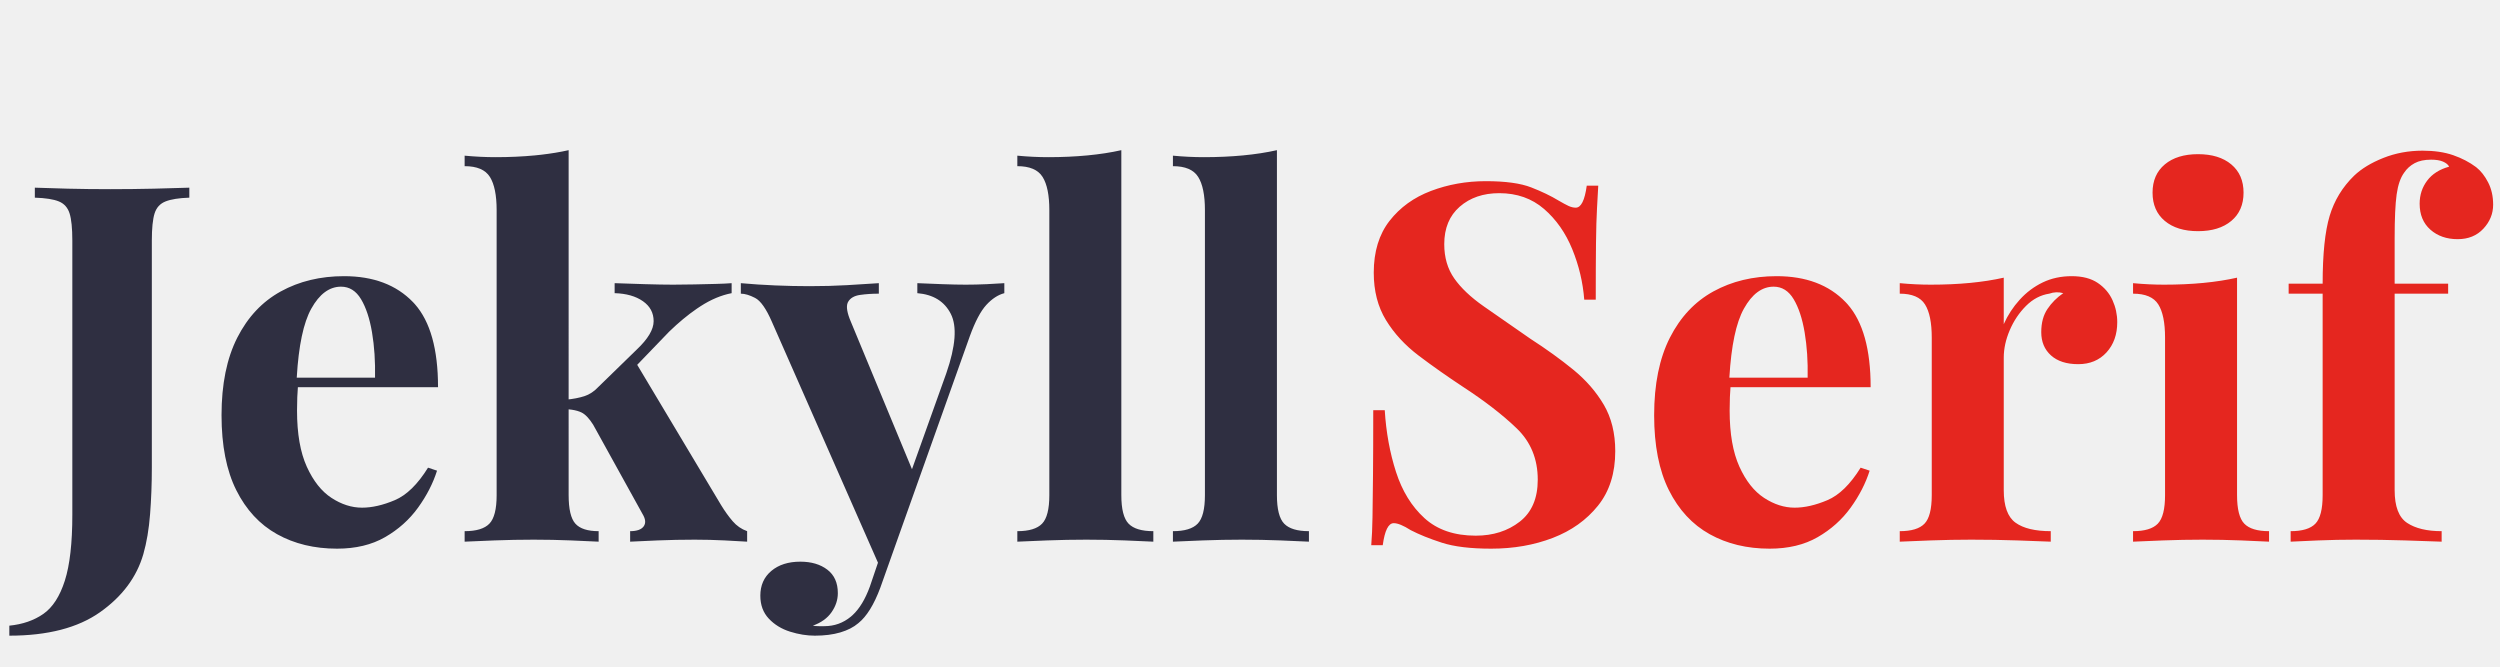
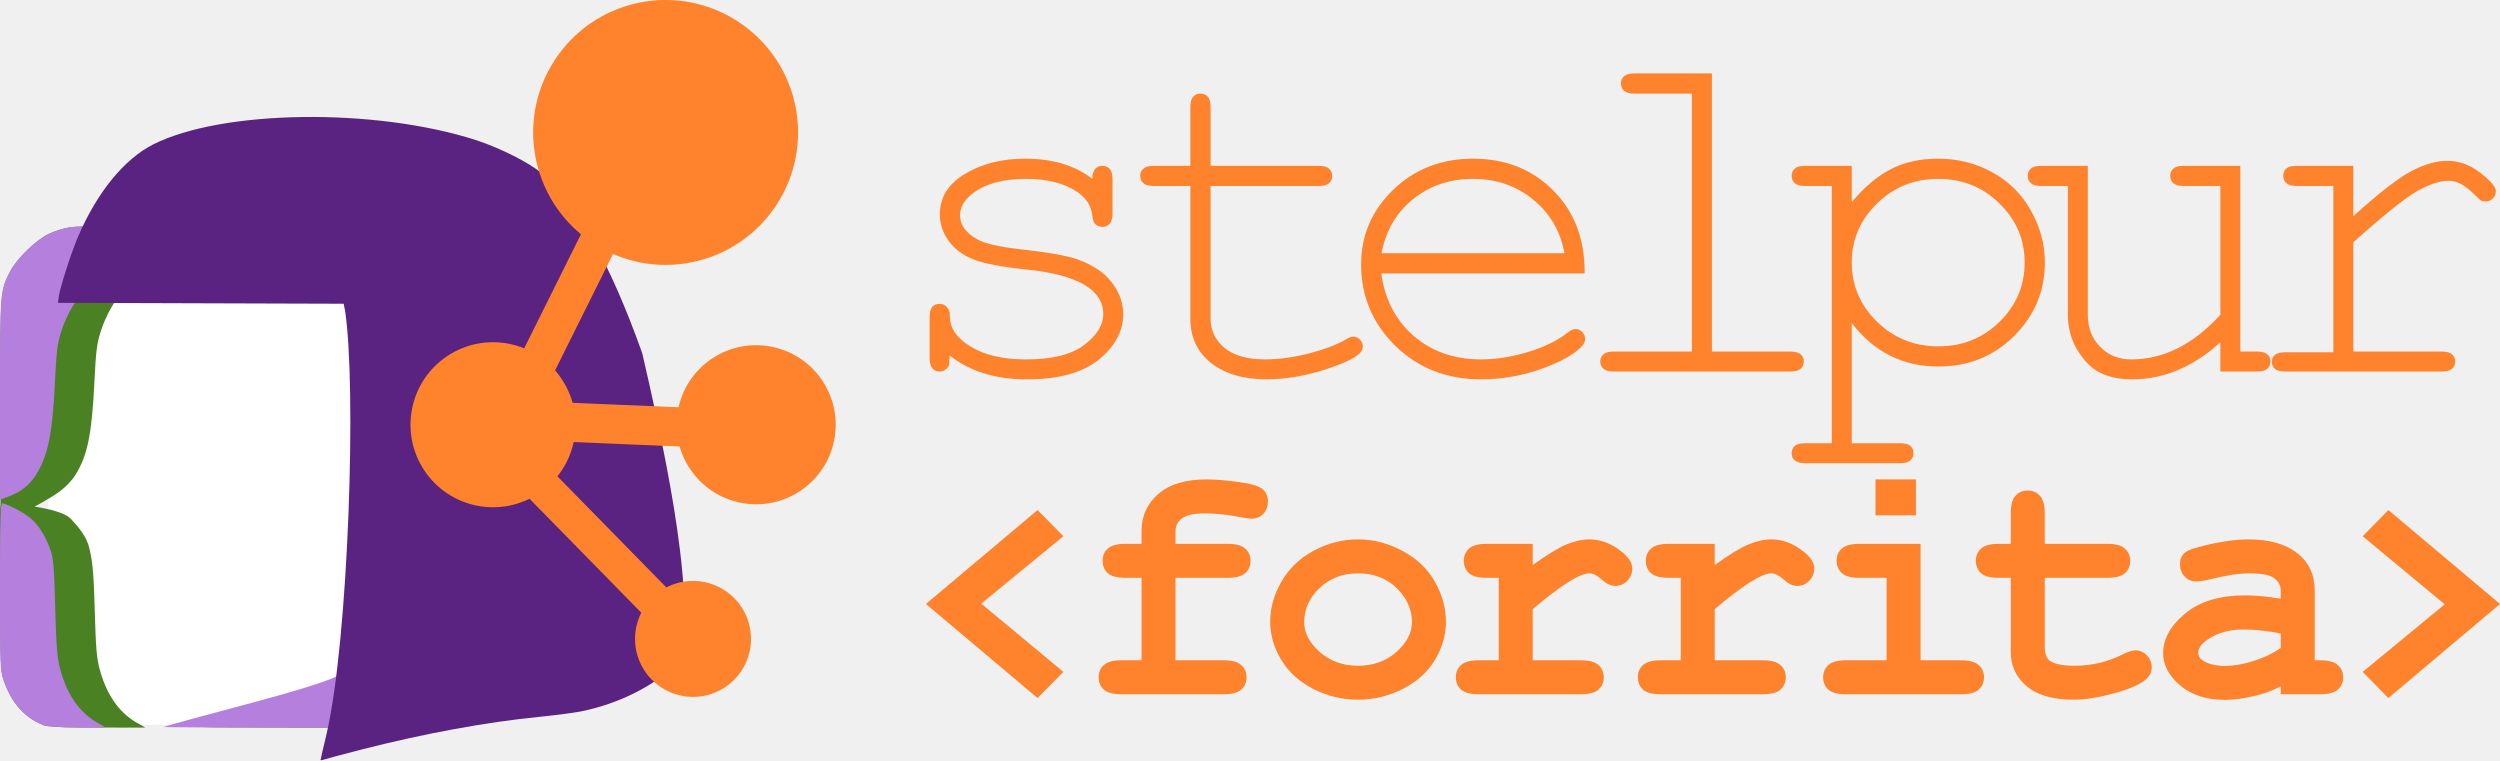
- <svg xmlns="http://www.w3.org/2000/svg" width="240px" height="64px" viewBox="0 0 240 64" version="1.1">
-   <g id="Page-1" stroke="none" stroke-width="1" fill="none" fill-rule="evenodd">
-     <g id="logo" transform="translate(2, 0)" fill-rule="nonzero">
-       <path id="Jekyll" fill="#2f2f41" d="M-1.104,61.024 C2.576,61.024 5.48,60.272 7.608,58.768 C9.736,57.264 11.12,55.408 11.76,53.2 C12.08,52.08 12.296,50.8 12.408,49.36 C12.52,47.92 12.576,46.44 12.576,44.92 L12.576,44.92 L12.576,23.104 C12.576,21.92 12.664,21.048 12.84,20.488 C13.016,19.928 13.368,19.544 13.896,19.336 C14.424,19.128 15.184,19.008 16.176,18.976 L16.176,18.976 L16.176,18.016 C15.28,18.048 14.152,18.08 12.792,18.112 C11.432,18.144 10.032,18.16 8.592,18.16 C7.152,18.16 5.784,18.144 4.488,18.112 C3.192,18.08 2.144,18.048 1.344,18.016 L1.344,18.016 L1.344,18.976 C2.368,19.008 3.136,19.128 3.648,19.336 C4.16,19.544 4.504,19.928 4.68,20.488 C4.856,21.048 4.944,21.92 4.944,23.104 L4.944,23.104 L4.944,49.408 C4.944,52.128 4.704,54.24 4.224,55.744 C3.744,57.248 3.056,58.312 2.16,58.936 C1.264,59.56 0.176,59.936 -1.104,60.064 L-1.104,60.064 L-1.104,61.024 Z M30.355,52.672 C32.147,52.672 33.683,52.304 34.963,51.568 C36.243,50.832 37.299,49.888 38.131,48.736 C38.963,47.584 39.571,46.4 39.955,45.184 L39.955,45.184 L39.091,44.896 C38.099,46.496 37.035,47.536 35.899,48.016 C34.763,48.496 33.715,48.736 32.755,48.736 C31.763,48.736 30.787,48.424 29.827,47.8 C28.867,47.176 28.075,46.176 27.451,44.8 C26.827,43.424 26.515,41.632 26.515,39.424 C26.515,38.976 26.523,38.544 26.539,38.128 C26.555,37.712 26.579,37.312 26.611,36.928 L26.593,37.168 L40.051,37.168 C40.051,33.532 39.309,30.875 37.826,29.197 L37.651,29.008 C36.051,27.344 33.843,26.512 31.027,26.512 C28.755,26.512 26.731,27 24.955,27.976 C23.179,28.952 21.787,30.432 20.779,32.416 C19.771,34.4 19.267,36.88 19.267,39.856 C19.267,42.768 19.739,45.168 20.683,47.056 C21.627,48.944 22.931,50.352 24.595,51.28 C26.259,52.208 28.179,52.672 30.355,52.672 Z M26.49,36.22 C26.669,33.175 27.133,30.979 27.883,29.632 C28.667,28.224 29.619,27.52 30.739,27.52 C31.539,27.52 32.179,27.92 32.659,28.72 C33.139,29.52 33.491,30.584 33.715,31.912 C33.939,33.24 34.035,34.688 34.003,36.256 L34.003,36.256 L26.487,36.256 L26.49,36.22 Z M69.725,52 L69.725,50.992 C69.181,50.8 68.717,50.48 68.333,50.032 C67.949,49.584 67.581,49.072 67.229,48.496 L67.229,48.496 L59.172,35.023 L62.237,31.84 C63.133,30.972 64.016,30.239 64.888,29.64 L65.261,29.392 C66.253,28.752 67.245,28.336 68.237,28.144 L68.237,28.144 L68.237,27.184 C67.853,27.216 67.341,27.24 66.701,27.256 C66.061,27.272 65.381,27.288 64.661,27.304 C63.941,27.32 63.261,27.328 62.621,27.328 C61.885,27.328 60.989,27.312 59.933,27.28 C58.877,27.248 57.901,27.216 57.005,27.184 L57.005,27.184 L57.005,28.144 C58.125,28.176 59.029,28.432 59.717,28.912 C60.405,29.392 60.749,30.032 60.749,30.832 C60.749,31.632 60.205,32.544 59.117,33.568 L59.117,33.568 L55.469,37.12 C55.053,37.568 54.597,37.872 54.101,38.032 C53.605,38.192 53.021,38.304 52.349,38.368 L52.588,38.342 L52.589,14.416 C51.762,14.603 50.869,14.75 49.909,14.859 L49.325,14.92 C48.141,15.032 46.893,15.088 45.581,15.088 C44.621,15.088 43.629,15.04 42.605,14.944 L42.605,14.944 L42.605,15.952 C43.789,15.952 44.597,16.296 45.029,16.984 C45.461,17.672 45.677,18.736 45.677,20.176 L45.677,20.176 L45.677,47.536 C45.677,48.88 45.445,49.792 44.981,50.272 C44.517,50.752 43.725,50.992 42.605,50.992 L42.605,50.992 L42.605,52 C43.245,51.968 44.197,51.928 45.461,51.88 C46.725,51.832 47.981,51.808 49.229,51.808 C50.445,51.808 51.637,51.832 52.805,51.88 C53.973,51.928 54.861,51.968 55.469,52 L55.469,52 L55.469,50.992 C54.413,50.992 53.669,50.752 53.237,50.272 C52.805,49.792 52.589,48.88 52.589,47.536 L52.589,47.536 L52.588,39.298 L52.602,39.298 C53.012,39.336 53.36,39.41 53.648,39.521 L53.813,39.592 C54.181,39.768 54.557,40.16 54.941,40.768 L54.941,40.768 L59.693,49.36 C59.981,49.84 60.013,50.232 59.789,50.536 C59.565,50.84 59.133,50.992 58.493,50.992 L58.493,50.992 L58.493,52 C59.069,51.968 59.949,51.928 61.133,51.88 C62.317,51.832 63.501,51.808 64.685,51.808 C65.645,51.808 66.605,51.832 67.565,51.88 C68.525,51.928 69.245,51.968 69.725,52 L69.725,52 Z M76.224,61.024 C77.152,61.024 77.968,60.92 78.672,60.712 C79.376,60.504 79.952,60.208 80.4,59.824 C81.2,59.184 81.904,58.048 82.512,56.416 L82.512,56.416 L84.336,51.28 L91.104,32.272 C91.616,30.864 92.144,29.864 92.688,29.272 C93.232,28.68 93.808,28.304 94.416,28.144 L94.416,28.144 L94.416,27.184 C94,27.216 93.44,27.248 92.736,27.28 C92.032,27.312 91.36,27.328 90.72,27.328 C90.08,27.328 89.328,27.312 88.464,27.28 C87.6,27.248 86.8,27.216 86.064,27.184 L86.064,27.184 L86.064,28.144 C87.6,28.272 88.672,28.936 89.28,30.136 C89.888,31.336 89.744,33.232 88.848,35.824 L88.848,35.824 L85.55,45.046 L79.68,30.88 C79.325,30.053 79.223,29.451 79.373,29.074 L79.416,28.984 C79.624,28.616 80.008,28.392 80.568,28.312 C81.128,28.232 81.728,28.192 82.368,28.192 L82.368,28.192 L82.368,27.184 C81.408,27.248 80.384,27.312 79.296,27.376 C78.208,27.44 77.008,27.472 75.696,27.472 C74.64,27.472 73.544,27.448 72.408,27.4 C71.272,27.352 70.176,27.28 69.12,27.184 L69.12,27.184 L69.12,28.192 C69.504,28.192 69.96,28.328 70.488,28.6 C71.016,28.872 71.552,29.632 72.096,30.88 L72.096,30.88 L82.285,54.018 L81.504,56.32 C81.061,57.531 80.509,58.442 79.847,59.053 L79.68,59.2 C78.944,59.808 78.096,60.112 77.136,60.112 L77.136,60.112 L76.608,60.112 C76.384,60.112 76.192,60.096 76.032,60.064 C76.832,59.776 77.432,59.344 77.832,58.768 C78.232,58.192 78.432,57.584 78.432,56.944 C78.432,55.952 78.096,55.2 77.424,54.688 C76.752,54.176 75.888,53.92 74.832,53.92 C73.68,53.92 72.752,54.216 72.048,54.808 C71.344,55.4 70.992,56.192 70.992,57.184 C70.992,58.08 71.264,58.816 71.808,59.392 C72.352,59.968 73.032,60.384 73.848,60.64 C74.664,60.896 75.456,61.024 76.224,61.024 Z M108.72,52 L108.72,50.992 C107.6,50.992 106.808,50.752 106.344,50.272 C105.88,49.792 105.648,48.88 105.648,47.536 L105.648,47.536 L105.648,14.416 C104.656,14.64 103.568,14.808 102.384,14.92 C101.2,15.032 99.952,15.088 98.64,15.088 C97.68,15.088 96.688,15.04 95.664,14.944 L95.664,14.944 L95.664,15.952 C96.848,15.952 97.656,16.296 98.088,16.984 C98.52,17.672 98.736,18.736 98.736,20.176 L98.736,20.176 L98.736,47.536 C98.736,48.88 98.504,49.792 98.04,50.272 C97.576,50.752 96.784,50.992 95.664,50.992 L95.664,50.992 L95.664,52 C96.304,51.968 97.256,51.928 98.52,51.88 C99.784,51.832 101.04,51.808 102.288,51.808 C103.536,51.808 104.768,51.832 105.984,51.88 C107.2,51.928 108.112,51.968 108.72,52 L108.72,52 Z M123.657,52 L123.657,50.992 C122.537,50.992 121.745,50.752 121.281,50.272 C120.817,49.792 120.585,48.88 120.585,47.536 L120.585,47.536 L120.585,14.416 C119.593,14.64 118.505,14.808 117.321,14.92 C116.137,15.032 114.889,15.088 113.577,15.088 C112.617,15.088 111.625,15.04 110.601,14.944 L110.601,14.944 L110.601,15.952 C111.785,15.952 112.593,16.296 113.025,16.984 C113.457,17.672 113.673,18.736 113.673,20.176 L113.673,20.176 L113.673,47.536 C113.673,48.88 113.441,49.792 112.977,50.272 C112.513,50.752 111.721,50.992 110.601,50.992 L110.601,50.992 L110.601,52 C111.241,51.968 112.193,51.928 113.457,51.88 C114.721,51.832 115.977,51.808 117.225,51.808 C118.473,51.808 119.705,51.832 120.921,51.88 C122.137,51.928 123.049,51.968 123.657,52 L123.657,52 Z" />
-       <path id="Serif" fill="#E5261F" d="M141.16,52.672 C143.304,52.672 145.272,52.328 147.064,51.64 C148.856,50.952 150.304,49.92 151.408,48.544 C152.512,47.168 153.064,45.424 153.064,43.312 C153.064,41.584 152.696,40.096 151.96,38.848 C151.224,37.6 150.248,36.48 149.032,35.488 C147.816,34.496 146.44,33.504 144.904,32.512 C143.144,31.296 141.648,30.256 140.416,29.392 C139.184,28.528 138.248,27.64 137.608,26.728 C136.968,25.816 136.648,24.72 136.648,23.44 C136.648,21.904 137.144,20.704 138.136,19.84 C139.128,18.976 140.392,18.544 141.928,18.544 C143.624,18.544 145.056,19.048 146.224,20.056 C147.392,21.064 148.296,22.352 148.936,23.92 C149.576,25.488 149.96,27.104 150.088,28.768 L150.088,28.768 L151.192,28.768 C151.192,26.528 151.2,24.72 151.216,23.344 C151.232,21.968 151.264,20.856 151.312,20.008 C151.36,19.16 151.4,18.432 151.432,17.824 L151.432,17.824 L150.328,17.824 C150.136,19.232 149.784,19.936 149.272,19.936 C149.048,19.936 148.816,19.88 148.576,19.768 C148.336,19.656 148.024,19.488 147.64,19.264 C146.904,18.816 146.024,18.392 145,17.992 C143.976,17.592 142.52,17.392 140.632,17.392 C138.776,17.392 137.024,17.704 135.376,18.328 C133.728,18.952 132.4,19.912 131.392,21.208 C130.384,22.504 129.88,24.16 129.88,26.176 C129.88,27.936 130.272,29.456 131.056,30.736 C131.84,32.016 132.888,33.152 134.2,34.144 C135.512,35.136 136.92,36.128 138.424,37.12 C140.536,38.496 142.264,39.832 143.608,41.128 C144.952,42.424 145.624,44.064 145.624,46.048 C145.624,47.84 145.048,49.184 143.896,50.08 C142.744,50.976 141.336,51.424 139.672,51.424 C137.624,51.424 135.984,50.864 134.752,49.744 C133.52,48.624 132.608,47.144 132.016,45.304 C131.424,43.464 131.064,41.488 130.936,39.376 L130.936,39.376 L129.832,39.376 C129.832,41.904 129.824,43.992 129.808,45.64 C129.792,47.288 129.776,48.624 129.76,49.648 C129.744,50.672 129.704,51.568 129.64,52.336 L129.64,52.336 L130.744,52.336 C130.936,50.928 131.288,50.224 131.8,50.224 C132.184,50.224 132.728,50.448 133.432,50.896 C134.232,51.312 135.224,51.712 136.408,52.096 C137.592,52.48 139.176,52.672 141.16,52.672 Z M167.886,52.672 C169.678,52.672 171.214,52.304 172.494,51.568 C173.774,50.832 174.83,49.888 175.662,48.736 C176.494,47.584 177.102,46.4 177.486,45.184 L177.486,45.184 L176.622,44.896 C175.63,46.496 174.566,47.536 173.43,48.016 C172.294,48.496 171.246,48.736 170.286,48.736 C169.294,48.736 168.318,48.424 167.358,47.8 C166.398,47.176 165.606,46.176 164.982,44.8 C164.358,43.424 164.046,41.632 164.046,39.424 C164.046,38.976 164.054,38.544 164.07,38.128 C164.086,37.712 164.11,37.312 164.142,36.928 L164.124,37.168 L177.582,37.168 C177.582,33.532 176.84,30.875 175.357,29.197 L175.182,29.008 C173.582,27.344 171.374,26.512 168.558,26.512 C166.286,26.512 164.262,27 162.486,27.976 C160.71,28.952 159.318,30.432 158.31,32.416 C157.302,34.4 156.798,36.88 156.798,39.856 C156.798,42.768 157.27,45.168 158.214,47.056 C159.158,48.944 160.462,50.352 162.126,51.28 C163.79,52.208 165.71,52.672 167.886,52.672 Z M164.021,36.22 C164.2,33.175 164.664,30.979 165.414,29.632 C166.198,28.224 167.15,27.52 168.27,27.52 C169.07,27.52 169.71,27.92 170.19,28.72 C170.67,29.52 171.022,30.584 171.246,31.912 C171.47,33.24 171.566,34.688 171.534,36.256 L171.534,36.256 L164.018,36.256 L164.021,36.22 Z M194.872,52 L194.872,50.992 C193.368,50.992 192.24,50.72 191.488,50.176 C190.736,49.632 190.36,48.592 190.36,47.056 L190.36,47.056 L190.36,34.336 C190.36,33.472 190.552,32.592 190.936,31.696 C191.32,30.8 191.84,30.024 192.496,29.368 C193.152,28.712 193.896,28.32 194.728,28.192 C195.176,28.032 195.624,28.016 196.072,28.144 C195.464,28.56 194.96,29.064 194.56,29.656 C194.16,30.248 193.96,30.992 193.96,31.888 C193.96,32.816 194.272,33.56 194.896,34.12 C195.52,34.68 196.392,34.96 197.512,34.96 C198.632,34.96 199.536,34.584 200.224,33.832 C200.912,33.08 201.256,32.112 201.256,30.928 C201.256,30.192 201.104,29.488 200.8,28.816 C200.496,28.144 200.024,27.592 199.384,27.16 C198.744,26.728 197.912,26.512 196.888,26.512 C195.864,26.512 194.936,26.712 194.104,27.112 C193.272,27.512 192.536,28.064 191.896,28.768 C191.256,29.472 190.744,30.256 190.36,31.12 L190.36,31.12 L190.36,26.656 C189.368,26.88 188.288,27.048 187.12,27.16 C185.952,27.272 184.696,27.328 183.352,27.328 C182.392,27.328 181.4,27.28 180.376,27.184 L180.376,27.184 L180.376,28.192 C181.56,28.192 182.368,28.536 182.8,29.224 C183.232,29.912 183.448,30.976 183.448,32.416 L183.448,32.416 L183.448,47.536 C183.448,48.88 183.216,49.792 182.752,50.272 C182.288,50.752 181.496,50.992 180.376,50.992 L180.376,50.992 L180.376,52 C181.048,51.968 182.04,51.928 183.352,51.88 C184.664,51.832 185.96,51.808 187.24,51.808 C188.776,51.808 190.248,51.832 191.656,51.88 C193.064,51.928 194.136,51.968 194.872,52 L194.872,52 Z M209.013,22.192 C210.357,22.192 211.421,21.864 212.205,21.208 C212.989,20.552 213.381,19.648 213.381,18.496 C213.381,17.344 212.989,16.44 212.205,15.784 C211.421,15.128 210.357,14.8 209.013,14.8 C207.669,14.8 206.605,15.128 205.821,15.784 C205.037,16.44 204.645,17.344 204.645,18.496 C204.645,19.648 205.037,20.552 205.821,21.208 C206.605,21.864 207.669,22.192 209.013,22.192 Z M215.829,52 L215.829,50.992 C214.709,50.992 213.917,50.752 213.453,50.272 C212.989,49.792 212.757,48.88 212.757,47.536 L212.757,47.536 L212.757,26.656 C211.765,26.88 210.685,27.048 209.517,27.16 C208.349,27.272 207.093,27.328 205.749,27.328 C204.789,27.328 203.797,27.28 202.773,27.184 L202.773,27.184 L202.773,28.192 C203.957,28.192 204.765,28.536 205.197,29.224 C205.629,29.912 205.845,30.976 205.845,32.416 L205.845,32.416 L205.845,47.536 C205.845,48.88 205.613,49.792 205.149,50.272 C204.685,50.752 203.893,50.992 202.773,50.992 L202.773,50.992 L202.773,52 C203.413,51.968 204.373,51.928 205.653,51.88 C206.933,51.832 208.197,51.808 209.445,51.808 C210.693,51.808 211.925,51.832 213.141,51.88 C214.357,51.928 215.253,51.968 215.829,52 L215.829,52 Z M232.398,52 L232.398,50.992 C230.99,50.992 229.886,50.728 229.086,50.2 C228.286,49.672 227.886,48.624 227.886,47.056 L227.886,47.056 L227.886,28.192 L233.022,28.192 L233.022,27.232 L227.886,27.232 L227.886,22.864 C227.886,20.976 227.95,19.576 228.078,18.664 C228.206,17.752 228.446,17.056 228.798,16.576 C229.054,16.192 229.39,15.888 229.806,15.664 C230.222,15.44 230.75,15.328 231.39,15.328 C231.87,15.328 232.254,15.392 232.542,15.52 C232.83,15.648 233.022,15.808 233.118,16 C232.19,16.256 231.486,16.704 231.006,17.344 C230.526,17.984 230.286,18.72 230.286,19.552 C230.286,20.608 230.63,21.44 231.318,22.048 C232.006,22.656 232.878,22.96 233.934,22.96 C234.958,22.96 235.782,22.624 236.406,21.952 C237.03,21.28 237.342,20.512 237.342,19.648 C237.342,18.848 237.182,18.136 236.862,17.512 C236.542,16.888 236.158,16.4 235.71,16.048 C235.07,15.568 234.334,15.184 233.502,14.896 C232.67,14.608 231.694,14.464 230.574,14.464 C229.23,14.464 227.974,14.696 226.806,15.16 C225.638,15.624 224.702,16.192 223.998,16.864 C222.878,17.952 222.094,19.24 221.646,20.728 C221.198,22.216 220.974,24.384 220.974,27.232 L220.974,27.232 L217.71,27.232 L217.71,28.192 L220.974,28.192 L220.974,47.536 C220.974,48.88 220.742,49.792 220.278,50.272 C219.814,50.752 219.022,50.992 217.902,50.992 L217.902,50.992 L217.902,52 C218.51,51.968 219.398,51.928 220.566,51.88 C221.734,51.832 222.926,51.808 224.142,51.808 C225.806,51.808 227.39,51.832 228.894,51.88 C230.398,51.928 231.566,51.968 232.398,52 L232.398,52 Z" />
+ <svg xmlns="http://www.w3.org/2000/svg" width="279.838mm" height="85.098mm" viewBox="0 0 279.838 85.098" version="1.1" id="svg93374">
+   <defs id="defs93371" />
+   <g id="layer1" transform="translate(-7.881616,-21.88799)">
+     <rect style="fill:#ffffff;fill-opacity:1;stroke:none;stroke-width:1.04;stroke-linecap:round;stroke-linejoin:round;stroke-dasharray:none;stroke-opacity:1;stop-color:#000000" id="rect37992-9-5-0-0-5-3-2-5-7-2" width="45.058" height="51.83" x="13.258" y="51.188" ry="1.673" />
+     <path style="display:inline;fill:#4a8123;fill-opacity:1;stroke-width:0.199" d="M 12.796,103.072 C 10.654,102.232 9.181,100.582 8.308,98.045 7.936,96.965 7.913,96.348 7.913,87.562 c 0,-7.336 -0.111,-9.335 0.084,-9.335 0.474,0 6.479,0.332 7.811,1.737 0.833,0.878 1.809,2.016 2.09,3.345 0.234,1.108 0.448,1.783 0.58,6.576 0.123,4.478 0.217,5.637 0.558,6.906 0.756,2.814 2.149,4.839 4.1,5.958 l 1.019,0.585 -7.573,-0.013 c -1.941,-0.008 -3.423,-0.105 -3.787,-0.248 z m 17.853,0.19 c 0.046,-0.041 1.473,-0.452 3.172,-0.913 6.377,-1.732 11.409,-4.394 13.221,-5.538 0.826,-0.522 2.088,-2.048 2.735,-3.309 0.197,-0.384 0.368,-2.625 1.05,-4.578 0.683,-1.953 1.396,-3.722 1.585,-3.931 0.189,-0.209 0.735,-0.569 1.213,-0.801 1.18,-0.571 2.825,-2.443 3.724,-4.236 3.64,-7.267 3.831,-18.301 0.434,-25.047 -1.895,-3.764 -4.643,-6.061 -8.675,-7.253 l -1.686,-0.498 8.522,-0.011 7.763,-0.011 v 25.464 25.464 c -0.012,2.319 -1.645,3.904 -3.53,4.799 l -0.996,0.469 -16.325,0.002 c -8.979,0.002 -12.252,-0.032 -12.206,-0.072 z M 7.915,66.616 C 7.893,54.513 7.922,54.455 9.007,52.319 9.747,50.863 11.888,48.773 13.37,48.061 c 0.645,-0.31 1.721,-0.643 2.392,-0.74 1.758,-0.254 22.814,-0.196 21.647,0.061 -0.493,0.108 -1.839,0.402 -2.989,0.652 -1.151,0.25 -2.945,0.78 -3.986,1.179 -1.042,0.398 -2.476,0.945 -3.189,1.216 -3.836,1.457 -6.84,4.638 -8.091,8.567 -0.43,1.351 -0.537,2.204 -0.701,5.58 -0.287,5.932 -0.779,8.338 -2.148,10.496 -1,1.53 -2.392,2.286 -3.63,3.016 -1.374,0.819 -4.735,2.291 -4.735,2.291 z" id="path295-0-2-2-8-83-7-4-5-1-1-3-4-1-7" />
+     <path style="display:inline;fill:#b57fdd;fill-opacity:1;stroke-width:0.199" d="m 12.764,103.072 c -2.141,-0.84 -3.615,-2.49 -4.488,-5.028 -0.372,-1.08 -0.395,-1.696 -0.395,-10.483 0,-7.336 0.053,-9.335 0.249,-9.335 0.474,0 2.643,1.155 3.262,1.737 0.882,0.829 1.589,1.961 2.09,3.345 0.385,1.065 0.448,1.783 0.58,6.576 0.123,4.478 0.217,5.637 0.558,6.906 0.756,2.814 2.149,4.839 4.1,5.958 l 1.019,0.585 -3.189,-0.013 c -1.94,-0.008 -3.423,-0.105 -3.786,-0.248 z m 13.469,0.19 c 0.046,-0.041 1.473,-0.452 3.172,-0.913 6.377,-1.732 14.786,-3.845 16.599,-4.99 0.826,-0.522 2.198,-2.926 2.845,-4.187 0.197,-0.384 0.917,-2.296 1.599,-4.249 0.683,-1.953 1.396,-3.722 1.585,-3.931 0.189,-0.209 0.735,-0.569 1.213,-0.801 1.18,-0.571 2.825,-2.443 3.724,-4.236 3.64,-7.267 3.831,-18.301 0.434,-25.047 -1.895,-3.764 -4.643,-6.061 -8.675,-7.253 l -1.686,-0.498 8.522,-0.011 8.143,-0.011 v 25.464 25.464 c 0.029,2.852 -2.347,5.181 -4.567,5.27 l -0.34,-0.002 -16.325,0.002 c -8.979,0.002 -16.288,-0.032 -16.242,-0.072 z M 7.884,66.616 c 0.002,-12.103 0.006,-12.162 1.092,-14.297 0.74,-1.456 2.881,-3.546 4.362,-4.259 0.645,-0.31 1.721,-0.643 2.392,-0.74 1.758,-0.254 18.429,-0.196 17.263,0.061 -0.493,0.108 -1.838,0.402 -2.989,0.652 -1.151,0.25 -2.945,0.78 -3.986,1.179 -1.041,0.398 -2.476,0.945 -3.189,1.216 -3.836,1.457 -6.84,4.638 -8.091,8.567 -0.43,1.351 -0.537,2.204 -0.701,5.58 -0.287,5.932 -0.779,8.338 -2.148,10.496 -0.702,1.106 -1.657,1.862 -2.999,2.372 l -1.008,0.383 z" id="path295-7-5-0-6-9-7-9-3-0-5-6-4-5" />
+     <path style="fill:#5a2381;fill-opacity:1;stroke-width:0.199" d="m 43.763,106.953 c 0,-0.056 0.311,-1.404 0.692,-2.996 2.438,-10.587 3.354,-38.714 2.048,-47.323 l -0.158,-0.746 -15.984,-0.051 -15.984,-0.051 0.07,-0.598 c 0.119,-1.026 1.387,-4.988 2.199,-6.87 2.126,-4.931 5.156,-8.638 8.394,-10.269 7.714,-3.886 24.781,-4.117 36.086,-0.489 2.663,0.855 6.058,2.563 7.368,3.709 3.983,3.481 7.741,10.201 11.282,20.176 1.851,8.09 6.134,26.349 4.287,34.438 -2.958,2.79 -6.819,4.747 -11.103,5.627 -0.767,0.158 -2.875,0.434 -4.683,0.615 -6.054,0.605 -12.916,1.868 -20.029,3.688 -2.083,0.533 -3.944,1.03 -4.135,1.105 -0.192,0.075 -0.349,0.09 -0.349,0.035 z" id="path295-8-15-6-7-1-5-0-6-6-4-4-6-0-6" />
+     <path style="color:#000000;fill:#ff822c;fill-opacity:1;stroke-width:0.199;stroke-linecap:round;stroke-linejoin:round;-inkscape-stroke:none" d="m 67.129,66.776 a 2.192,2.192 0 0 0 -2.282,2.099 2.192,2.192 0 0 0 2.099,2.282 l 22.293,0.928 a 2.192,2.192 0 0 0 2.281,-2.099 2.192,2.192 0 0 0 -2.099,-2.281 z" id="path15924-7-9-9-1-9-9-1-0-1-2-0-5-5-0" />
+     <path id="path2404-3-4-2-8-0-0-8-2-2-8-1-2-1" style="fill:#ff822c;fill-opacity:1;stroke-width:2.875;stroke-linecap:round;stroke-linejoin:round;stop-color:#000000" d="M 70.728,64.273 A 9.236,9.236 0 0 1 68.224,77.092 9.236,9.236 0 0 1 55.405,74.588 9.236,9.236 0 0 1 57.909,61.769 9.236,9.236 0 0 1 70.728,64.273 Z" />
+     <path style="color:#000000;fill:#ff822c;fill-opacity:1;stroke-width:0.199;stroke-linecap:round;stroke-linejoin:round;-inkscape-stroke:none" d="m 66.371,72.057 a 1.993,1.993 0 0 0 -1.415,0.57 1.993,1.993 0 0 0 -0.028,2.818 l 15.621,15.931 a 1.993,1.993 0 0 0 2.818,0.028 1.993,1.993 0 0 0 0.027,-2.818 L 67.774,72.655 a 1.993,1.993 0 0 0 -1.403,-0.597 z" id="path15924-7-9-9-1-2-8-1-9-7-4-7-8-3-8-5" />
+     <path id="path2404-3-4-2-2-2-1-1-2-1-6-5-1-7-4" style="fill:#ff822c;fill-opacity:1;stroke-width:2.021;stroke-linecap:round;stroke-linejoin:round;stop-color:#000000" d="m 83.705,87.152 a 6.492,6.492 0 0 1 8.002,4.501 6.492,6.492 0 0 1 -4.501,8.002 6.492,6.492 0 0 1 -8.002,-4.501 6.492,6.492 0 0 1 4.501,-8.002 z" />
+     <path style="color:#000000;fill:#ff822c;fill-opacity:1;stroke:none;stroke-width:3.196;stroke-linecap:round;stroke-linejoin:round;stroke-dasharray:none" d="M 99.907,64.459 A 8.903,8.903 0 0 1 97.493,76.816 8.903,8.903 0 0 1 85.136,74.402 8.903,8.903 0 0 1 87.55,62.045 8.903,8.903 0 0 1 99.907,64.459 Z" id="path47726-07-8-2-5-6-1-9-7-6-6" />
+     <path style="color:#000000;fill:#ff822c;fill-opacity:1;stroke-width:0.199;stroke-linecap:round;stroke-linejoin:round;-inkscape-stroke:none" d="M 81.245,36.067 A 2.098,2.098 0 0 0 78.432,37.01 L 62.814,68.401 a 2.098,2.098 0 0 0 0.943,2.812 2.098,2.098 0 0 0 2.813,-0.943 L 82.188,38.879 a 2.098,2.098 0 0 0 -0.943,-2.812 z" id="path15924-0-2-7-83-3-7-8-1-7-8-4-8-7" />
+     <path id="path2404-0-9-5-5-2-2-6-4-4-6-8-0-3-6-8" style="fill:#ff822c;fill-opacity:1;stroke:none;stroke-width:4.783;stroke-linecap:round;stroke-linejoin:round;stroke-opacity:1" d="M 96.888,33.626 A 14.825,14.825 0 0 1 85.475,51.212 14.825,14.825 0 0 1 67.889,39.799 14.825,14.825 0 0 1 79.302,22.213 14.825,14.825 0 0 1 96.888,33.626 Z" />
+     <g aria-label="stelpur &lt;forrita&gt;" id="text89143-1-5-4-9-7-8-9" style="font-size:210.52px;font-family:'Arial Rounded MT Bold';-inkscape-font-specification:'Arial Rounded MT Bold, ';letter-spacing:-13.381px;fill:#ff822c;stroke-width:8.028;stroke-linecap:round;stroke-linejoin:round;stop-color:#000000" transform="matrix(0.1905632,0,0,0.1905632,-1588.119,-489.8151)">
+       <path d="m 8984.626,3095.241 -65.574,-55.261 65.574,-55.164 15.177,15.372 -48.256,39.597 48.256,40.084 z" style="font-weight:bold;font-family:Consolas;-inkscape-font-specification:'Consolas Bold';stroke-width:7.599" id="path91536-6-6" />
+       <path d="m 9065.653,3024.609 v 48.451 h 28.409 q 7.199,0 10.216,2.821 3.113,2.724 3.113,7.199 0,4.378 -3.113,7.199 -3.016,2.724 -10.216,2.724 h -60.223 q -7.199,0 -10.313,-2.724 -3.016,-2.821 -3.016,-7.297 0,-4.378 3.016,-7.102 3.113,-2.821 10.313,-2.821 h 11.87 v -48.451 h -9.534 q -7.199,0 -10.313,-2.724 -3.016,-2.821 -3.016,-7.297 0,-4.378 3.016,-7.102 3.113,-2.821 10.313,-2.821 h 9.534 v -7.589 q 0,-13.037 9.729,-21.599 9.826,-8.659 28.409,-8.659 8.27,0 19.069,1.557 10.896,1.46 13.912,4.184 3.113,2.724 3.113,7.005 0,4.573 -2.724,7.491 -2.724,2.821 -6.713,2.821 -1.848,0 -5.545,-0.681 -12.356,-2.432 -21.89,-2.432 -9.924,0 -13.718,3.016 -3.697,2.919 -3.697,7.297 v 7.589 h 30.744 q 7.199,0 10.216,2.821 3.113,2.724 3.113,7.199 0,4.378 -3.113,7.2 -3.016,2.724 -10.216,2.724 z" style="font-weight:bold;font-family:'Courier New';-inkscape-font-specification:'Courier New Bold';text-align:center;text-anchor:middle;stroke-width:7.599" id="path91533-4-5" />
+       <path d="m 9224.511,3050.488 q 0,11.48 -6.421,22.279 -6.324,10.702 -18.971,17.123 -12.55,6.324 -26.268,6.324 -13.621,0 -26.074,-6.226 -12.453,-6.324 -18.972,-17.123 -6.518,-10.799 -6.518,-22.571 0,-11.967 6.616,-23.447 6.616,-11.578 18.972,-18.193 12.453,-6.616 25.977,-6.616 13.621,0 26.171,6.81 12.648,6.713 19.069,18.193 6.421,11.383 6.421,23.447 z m -19.945,0.097 q 0,-9.632 -6.908,-17.707 -9.437,-10.897 -24.809,-10.897 -13.523,0 -22.572,8.659 -9.048,8.659 -9.048,20.042 0,9.34 9.145,17.512 9.145,8.075 22.474,8.075 13.426,0 22.571,-8.075 9.145,-8.172 9.145,-17.61 z" style="font-weight:bold;font-family:'Courier New';-inkscape-font-specification:'Courier New Bold';text-align:center;text-anchor:middle;stroke-width:7.599" id="path91530-2-4" />
+       <path d="m 9275.475,3004.664 v 12.453 q 12.55,-9.048 19.75,-12.064 7.297,-3.016 13.621,-3.016 9.729,0 18.874,7.199 6.226,4.865 6.226,9.924 0,4.281 -3.016,7.297 -2.919,2.919 -7.102,2.919 -3.697,0 -7.783,-3.697 -4.086,-3.697 -7.297,-3.697 -4.183,0 -12.55,5.254 -8.27,5.254 -20.723,15.761 v 30.063 h 28.409 q 7.199,0 10.215,2.821 3.113,2.724 3.113,7.199 0,4.378 -3.113,7.199 -3.016,2.724 -10.215,2.724 h -60.223 q -7.2,0 -10.313,-2.724 -3.016,-2.821 -3.016,-7.297 0,-4.378 3.016,-7.102 3.113,-2.821 10.313,-2.821 h 11.869 v -48.451 h -7.199 q -7.2,0 -10.313,-2.724 -3.016,-2.821 -3.016,-7.297 0,-4.378 3.016,-7.102 3.113,-2.821 10.313,-2.821 z" style="font-weight:bold;font-family:'Courier New';-inkscape-font-specification:'Courier New Bold';text-align:center;text-anchor:middle;stroke-width:7.599" id="path91527-1-8" />
+       <path d="m 9382.38,3004.664 v 12.453 q 12.55,-9.048 19.75,-12.064 7.297,-3.016 13.621,-3.016 9.729,0 18.874,7.199 6.227,4.865 6.227,9.924 0,4.281 -3.016,7.297 -2.919,2.919 -7.102,2.919 -3.697,0 -7.783,-3.697 -4.086,-3.697 -7.297,-3.697 -4.184,0 -12.55,5.254 -8.27,5.254 -20.723,15.761 v 30.063 h 28.409 q 7.2,0 10.216,2.821 3.113,2.724 3.113,7.199 0,4.378 -3.113,7.199 -3.016,2.724 -10.216,2.724 h -60.223 q -7.199,0 -10.313,-2.724 -3.016,-2.821 -3.016,-7.297 0,-4.378 3.016,-7.102 3.113,-2.821 10.313,-2.821 h 11.869 v -48.451 h -7.199 q -7.199,0 -10.313,-2.724 -3.016,-2.821 -3.016,-7.297 0,-4.378 3.016,-7.102 3.113,-2.821 10.313,-2.821 z" style="font-weight:bold;font-family:'Courier New';-inkscape-font-specification:'Courier New Bold';text-align:center;text-anchor:middle;stroke-width:7.599" id="path91524-2-9" />
+       <path d="m 9500.572,2966.818 v 21.112 h -23.739 v -21.112 z m 2.724,37.846 v 68.395 h 23.933 q 7.199,0 10.216,2.821 3.113,2.724 3.113,7.199 0,4.378 -3.113,7.199 -3.016,2.724 -10.216,2.724 h -67.811 q -7.2,0 -10.313,-2.724 -3.016,-2.821 -3.016,-7.297 0,-4.378 3.016,-7.102 3.113,-2.821 10.313,-2.821 h 23.933 v -48.451 h -16.053 q -7.102,0 -10.215,-2.724 -3.113,-2.821 -3.113,-7.297 0,-4.378 3.016,-7.102 3.113,-2.821 10.313,-2.821 z" style="font-weight:bold;font-family:'Courier New';-inkscape-font-specification:'Courier New Bold';text-align:center;text-anchor:middle;stroke-width:7.599" id="path91521-3-1" />
+       <path d="m 9576.246,3024.609 v 39.986 q 0,6.421 2.627,8.464 4.086,3.211 14.594,3.211 15.275,0 28.214,-6.519 4.962,-2.53 7.783,-2.53 3.892,0 6.713,2.919 2.919,2.919 2.919,7.102 0,3.892 -3.113,6.713 -4.767,4.573 -18.875,8.464 -14.01,3.794 -23.642,3.794 -18.582,0 -27.922,-7.978 -9.243,-8.075 -9.243,-19.75 v -43.878 h -7.199 q -7.199,0 -10.313,-2.724 -3.016,-2.821 -3.016,-7.297 0,-4.378 3.016,-7.102 3.113,-2.821 10.313,-2.821 h 7.199 v -17.999 q 0,-7.199 2.724,-10.216 2.821,-3.113 7.297,-3.113 4.378,0 7.102,3.113 2.821,3.016 2.821,10.216 v 17.999 h 36.873 q 7.199,0 10.216,2.821 3.113,2.724 3.113,7.199 0,4.378 -3.113,7.2 -3.016,2.724 -10.216,2.724 z" style="font-weight:bold;font-family:'Courier New';-inkscape-font-specification:'Courier New Bold';text-align:center;text-anchor:middle;stroke-width:7.599" id="path91518-0-2" />
+       <path d="m 9714.861,3093.004 v -4.67 q -7.491,3.989 -16.539,5.935 -9.048,2.043 -16.442,2.043 -16.053,0 -26.074,-8.464 -10.021,-8.562 -10.021,-18.874 0,-12.551 12.745,-23.252 12.842,-10.799 35.414,-10.799 9.048,0 20.918,1.946 V 3032.1 q 0,-4.475 -3.892,-7.297 -3.794,-2.821 -14.594,-2.821 -8.854,0 -22.961,3.502 -5.254,1.265 -8.172,1.265 -3.989,0 -6.81,-2.821 -2.724,-2.919 -2.724,-7.394 0,-2.53 0.973,-4.378 0.973,-1.849 2.724,-2.919 1.751,-1.167 7.297,-2.724 7.394,-2.043 15.08,-3.211 7.686,-1.265 13.912,-1.265 18.582,0 28.798,8.075 10.313,7.978 10.313,21.89 v 41.056 h 3.405 q 7.2,0 10.216,2.821 3.113,2.724 3.113,7.199 0,4.378 -3.113,7.199 -3.016,2.724 -10.216,2.724 z m 0,-35.706 q -11.967,-2.335 -22.085,-2.335 -12.161,0 -20.918,5.935 -5.448,3.794 -5.448,7.686 0,2.821 2.627,4.573 4.865,3.211 13.329,3.211 7.199,0 16.248,-2.821 9.145,-2.821 16.247,-7.686 z" style="font-weight:bold;font-family:'Courier New';-inkscape-font-specification:'Courier New Bold';text-align:center;text-anchor:middle;stroke-width:7.599" id="path91515-0-8" />
+       <path d="m 9778.084,2984.817 65.574,55.164 -65.574,55.261 -15.08,-15.372 48.159,-39.694 -48.159,-39.986 z" style="font-weight:bold;font-family:Consolas;-inkscape-font-specification:'Consolas Bold';stroke-width:7.599" id="path91512-4-3" />
+     </g>
+     <g aria-label="stelpur" id="text89143-1-5-4-3-1" style="font-size:54.455px;font-family:'Arial Rounded MT Bold';-inkscape-font-specification:'Arial Rounded MT Bold, ';letter-spacing:-7.478px;fill:#ff822c;stroke-width:2.077;stroke-linecap:round;stroke-linejoin:round;stop-color:#000000">
+       <path d="m 130.153,41.91 q 0,-0.771 0.319,-1.117 0.319,-0.346 0.798,-0.346 0.505,0 0.824,0.346 0.319,0.346 0.319,1.17 v 3.829 q 0,0.798 -0.319,1.143 -0.319,0.346 -0.824,0.346 -0.452,0 -0.771,-0.292 -0.292,-0.292 -0.346,-0.957 -0.16,-1.595 -1.649,-2.632 -2.18,-1.489 -5.77,-1.489 -3.749,0 -5.823,1.516 -1.569,1.143 -1.569,2.553 0,1.595 1.861,2.659 1.276,0.744 4.839,1.143 4.653,0.505 6.461,1.143 2.579,0.931 3.829,2.579 1.276,1.649 1.276,3.563 0,2.845 -2.739,5.079 -2.739,2.207 -8.03,2.207 -5.291,0 -8.668,-2.686 0,0.904 -0.106,1.17 -0.106,0.266 -0.399,0.452 -0.266,0.186 -0.612,0.186 -0.479,0 -0.798,-0.346 -0.319,-0.346 -0.319,-1.143 v -4.6 q 0,-0.798 0.292,-1.143 0.319,-0.346 0.824,-0.346 0.479,0 0.798,0.346 0.346,0.319 0.346,0.877 0,1.223 0.612,2.047 0.931,1.276 2.951,2.127 2.047,0.824 4.999,0.824 4.361,0 6.488,-1.622 2.127,-1.622 2.127,-3.43 0,-2.074 -2.154,-3.324 -2.18,-1.25 -6.355,-1.675 -4.148,-0.425 -5.956,-1.117 -1.808,-0.691 -2.818,-2.074 -1.01,-1.383 -1.01,-2.978 0,-2.872 2.818,-4.547 2.818,-1.702 6.727,-1.702 4.627,0 7.525,2.26 z" style="font-family:'Courier New';-inkscape-font-specification:'Courier New';text-align:center;text-anchor:middle" id="path93596" />
+       <path d="m 143.387,40.447 h 12.125 q 0.798,0 1.143,0.319 0.346,0.319 0.346,0.824 0,0.479 -0.346,0.798 -0.346,0.319 -1.143,0.319 h -12.125 v 14.863 q 0,1.941 1.542,3.244 1.569,1.303 4.573,1.303 2.26,0 4.892,-0.665 2.632,-0.691 4.095,-1.542 0.532,-0.346 0.877,-0.346 0.425,0 0.745,0.346 0.319,0.319 0.319,0.771 0,0.399 -0.346,0.744 -0.851,0.877 -4.148,1.914 -3.27,1.01 -6.275,1.01 -3.909,0 -6.222,-1.835 -2.313,-1.835 -2.313,-4.946 V 42.707 h -4.121 q -0.798,0 -1.143,-0.319 -0.346,-0.319 -0.346,-0.824 0,-0.479 0.346,-0.798 0.346,-0.319 1.143,-0.319 h 4.121 v -6.594 q 0,-0.798 0.319,-1.143 0.319,-0.346 0.798,-0.346 0.505,0 0.824,0.346 0.319,0.346 0.319,1.143 z" style="font-family:'Courier New';-inkscape-font-specification:'Courier New';text-align:center;text-anchor:middle" id="path93598" />
+       <path d="m 185.258,52.492 h -22.76 q 0.585,4.334 3.616,6.993 3.058,2.632 7.551,2.632 2.499,0 5.238,-0.824 2.739,-0.824 4.467,-2.18 0.505,-0.399 0.877,-0.399 0.425,0 0.745,0.346 0.319,0.319 0.319,0.771 0,0.452 -0.425,0.877 -1.276,1.329 -4.547,2.499 -3.244,1.143 -6.674,1.143 -5.743,0 -9.599,-3.749 -3.829,-3.776 -3.829,-9.12 0,-4.866 3.59,-8.349 3.616,-3.483 8.934,-3.483 5.477,0 9.014,3.59 3.536,3.563 3.483,9.253 z m -2.26,-2.26 q -0.665,-3.696 -3.51,-6.009 -2.818,-2.313 -6.727,-2.313 -3.909,0 -6.727,2.287 -2.818,2.287 -3.51,6.036 z" style="font-family:'Courier New';-inkscape-font-specification:'Courier New';text-align:center;text-anchor:middle" id="path93600" />
+       <path d="m 199.503,30.104 v 31.136 h 8.774 q 0.824,0 1.17,0.319 0.346,0.292 0.346,0.798 0,0.479 -0.346,0.798 -0.346,0.319 -1.17,0.319 h -19.782 q -0.798,0 -1.143,-0.319 -0.346,-0.319 -0.346,-0.798 0,-0.505 0.346,-0.798 0.346,-0.319 1.143,-0.319 h 8.774 V 32.364 h -6.435 q -0.798,0 -1.17,-0.319 -0.346,-0.319 -0.346,-0.824 0,-0.479 0.346,-0.798 0.346,-0.319 1.17,-0.319 z" style="font-family:'Courier New';-inkscape-font-specification:'Courier New';text-align:center;text-anchor:middle" id="path93602" />
+       <path d="m 215.157,40.447 v 4.068 q 1.994,-2.42 4.281,-3.643 2.287,-1.223 5.398,-1.223 3.297,0 6.089,1.542 2.792,1.542 4.307,4.307 1.542,2.739 1.542,5.77 0,4.813 -3.457,8.243 -3.43,3.403 -8.455,3.403 -5.983,0 -9.705,-4.866 v 13.454 h 5.424 q 0.798,0 1.143,0.292 0.346,0.319 0.346,0.824 0,0.479 -0.346,0.798 -0.346,0.319 -1.143,0.319 h -10.662 q -0.798,0 -1.143,-0.319 -0.346,-0.292 -0.346,-0.798 0,-0.505 0.346,-0.824 0.346,-0.292 1.143,-0.292 h 3.005 V 42.707 h -3.005 q -0.798,0 -1.143,-0.319 -0.346,-0.319 -0.346,-0.824 0,-0.479 0.346,-0.798 0.346,-0.319 1.143,-0.319 z m 19.357,10.822 q 0,-3.855 -2.818,-6.594 -2.792,-2.765 -6.833,-2.765 -4.068,0 -6.887,2.765 -2.818,2.765 -2.818,6.594 0,3.855 2.818,6.621 2.818,2.765 6.887,2.765 4.015,0 6.833,-2.739 2.818,-2.765 2.818,-6.647 z" style="font-family:'Courier New';-inkscape-font-specification:'Courier New';text-align:center;text-anchor:middle" id="path93604" />
+       <path d="m 256.417,63.473 v -3.27 q -4.573,4.148 -9.891,4.148 -3.27,0 -4.972,-1.781 -2.207,-2.34 -2.207,-5.451 V 42.707 h -3.005 q -0.798,0 -1.143,-0.319 -0.346,-0.319 -0.346,-0.824 0,-0.479 0.346,-0.798 0.346,-0.319 1.143,-0.319 h 5.238 V 57.119 q 0,2.18 1.383,3.59 1.383,1.409 3.457,1.409 5.451,0 9.998,-4.999 V 42.707 h -4.121 q -0.798,0 -1.143,-0.319 -0.346,-0.319 -0.346,-0.824 0,-0.479 0.346,-0.798 0.346,-0.319 1.143,-0.319 h 6.355 v 20.793 h 1.888 q 0.798,0 1.143,0.319 0.346,0.292 0.346,0.798 0,0.479 -0.346,0.798 -0.346,0.319 -1.143,0.319 z" style="font-family:'Courier New';-inkscape-font-specification:'Courier New';text-align:center;text-anchor:middle" id="path93606" />
+       <path d="m 271.3,40.447 v 5.637 q 4.361,-3.935 6.514,-5.052 2.18,-1.143 4.015,-1.143 1.994,0 3.696,1.356 1.728,1.329 1.728,2.021 0,0.505 -0.346,0.851 -0.319,0.319 -0.824,0.319 -0.266,0 -0.452,-0.08 -0.186,-0.106 -0.691,-0.612 -0.931,-0.931 -1.622,-1.276 -0.691,-0.346 -1.356,-0.346 -1.462,0 -3.536,1.17 -2.047,1.17 -7.126,5.717 v 12.231 h 9.891 q 0.824,0 1.17,0.319 0.346,0.292 0.346,0.798 0,0.479 -0.346,0.798 -0.346,0.319 -1.17,0.319 h -17.522 q -0.798,0 -1.143,-0.292 -0.346,-0.319 -0.346,-0.798 0,-0.452 0.319,-0.744 0.346,-0.319 1.17,-0.319 h 5.398 V 42.707 h -4.121 q -0.798,0 -1.143,-0.319 -0.346,-0.319 -0.346,-0.824 0,-0.479 0.319,-0.798 0.346,-0.319 1.17,-0.319 z" style="font-family:'Courier New';-inkscape-font-specification:'Courier New';text-align:center;text-anchor:middle" id="path93608" />
    </g>
  </g>
</svg>
